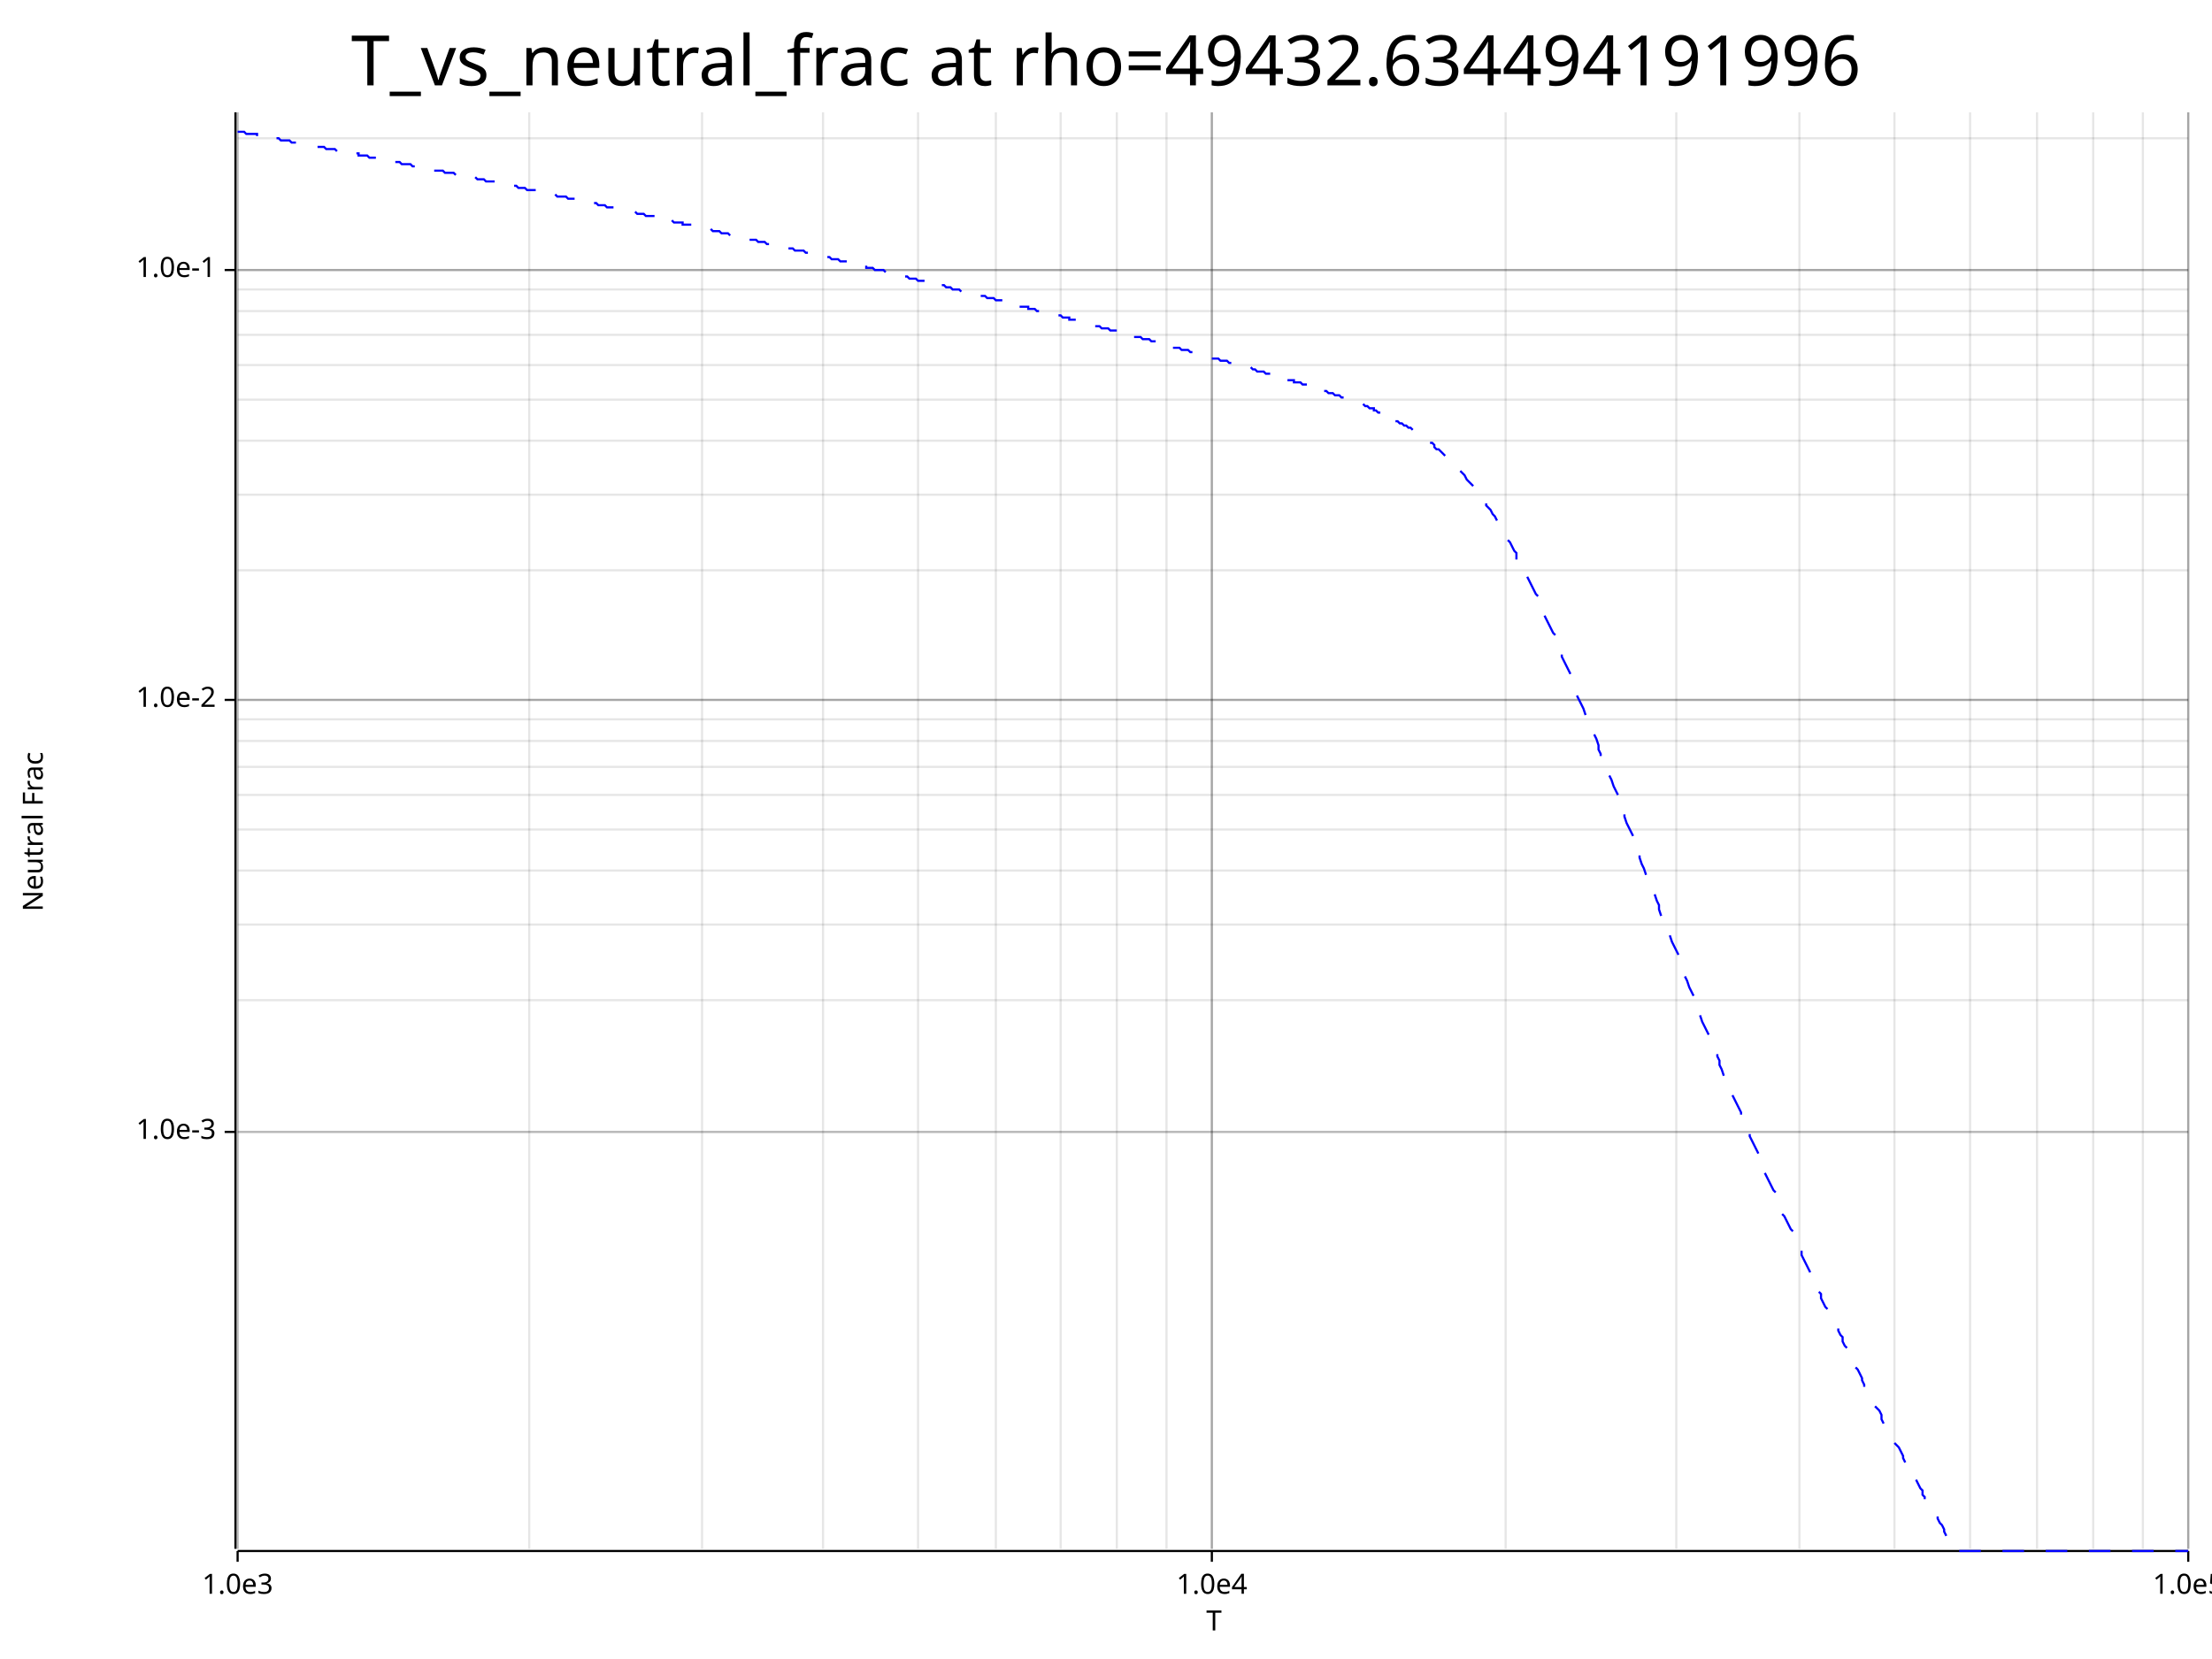
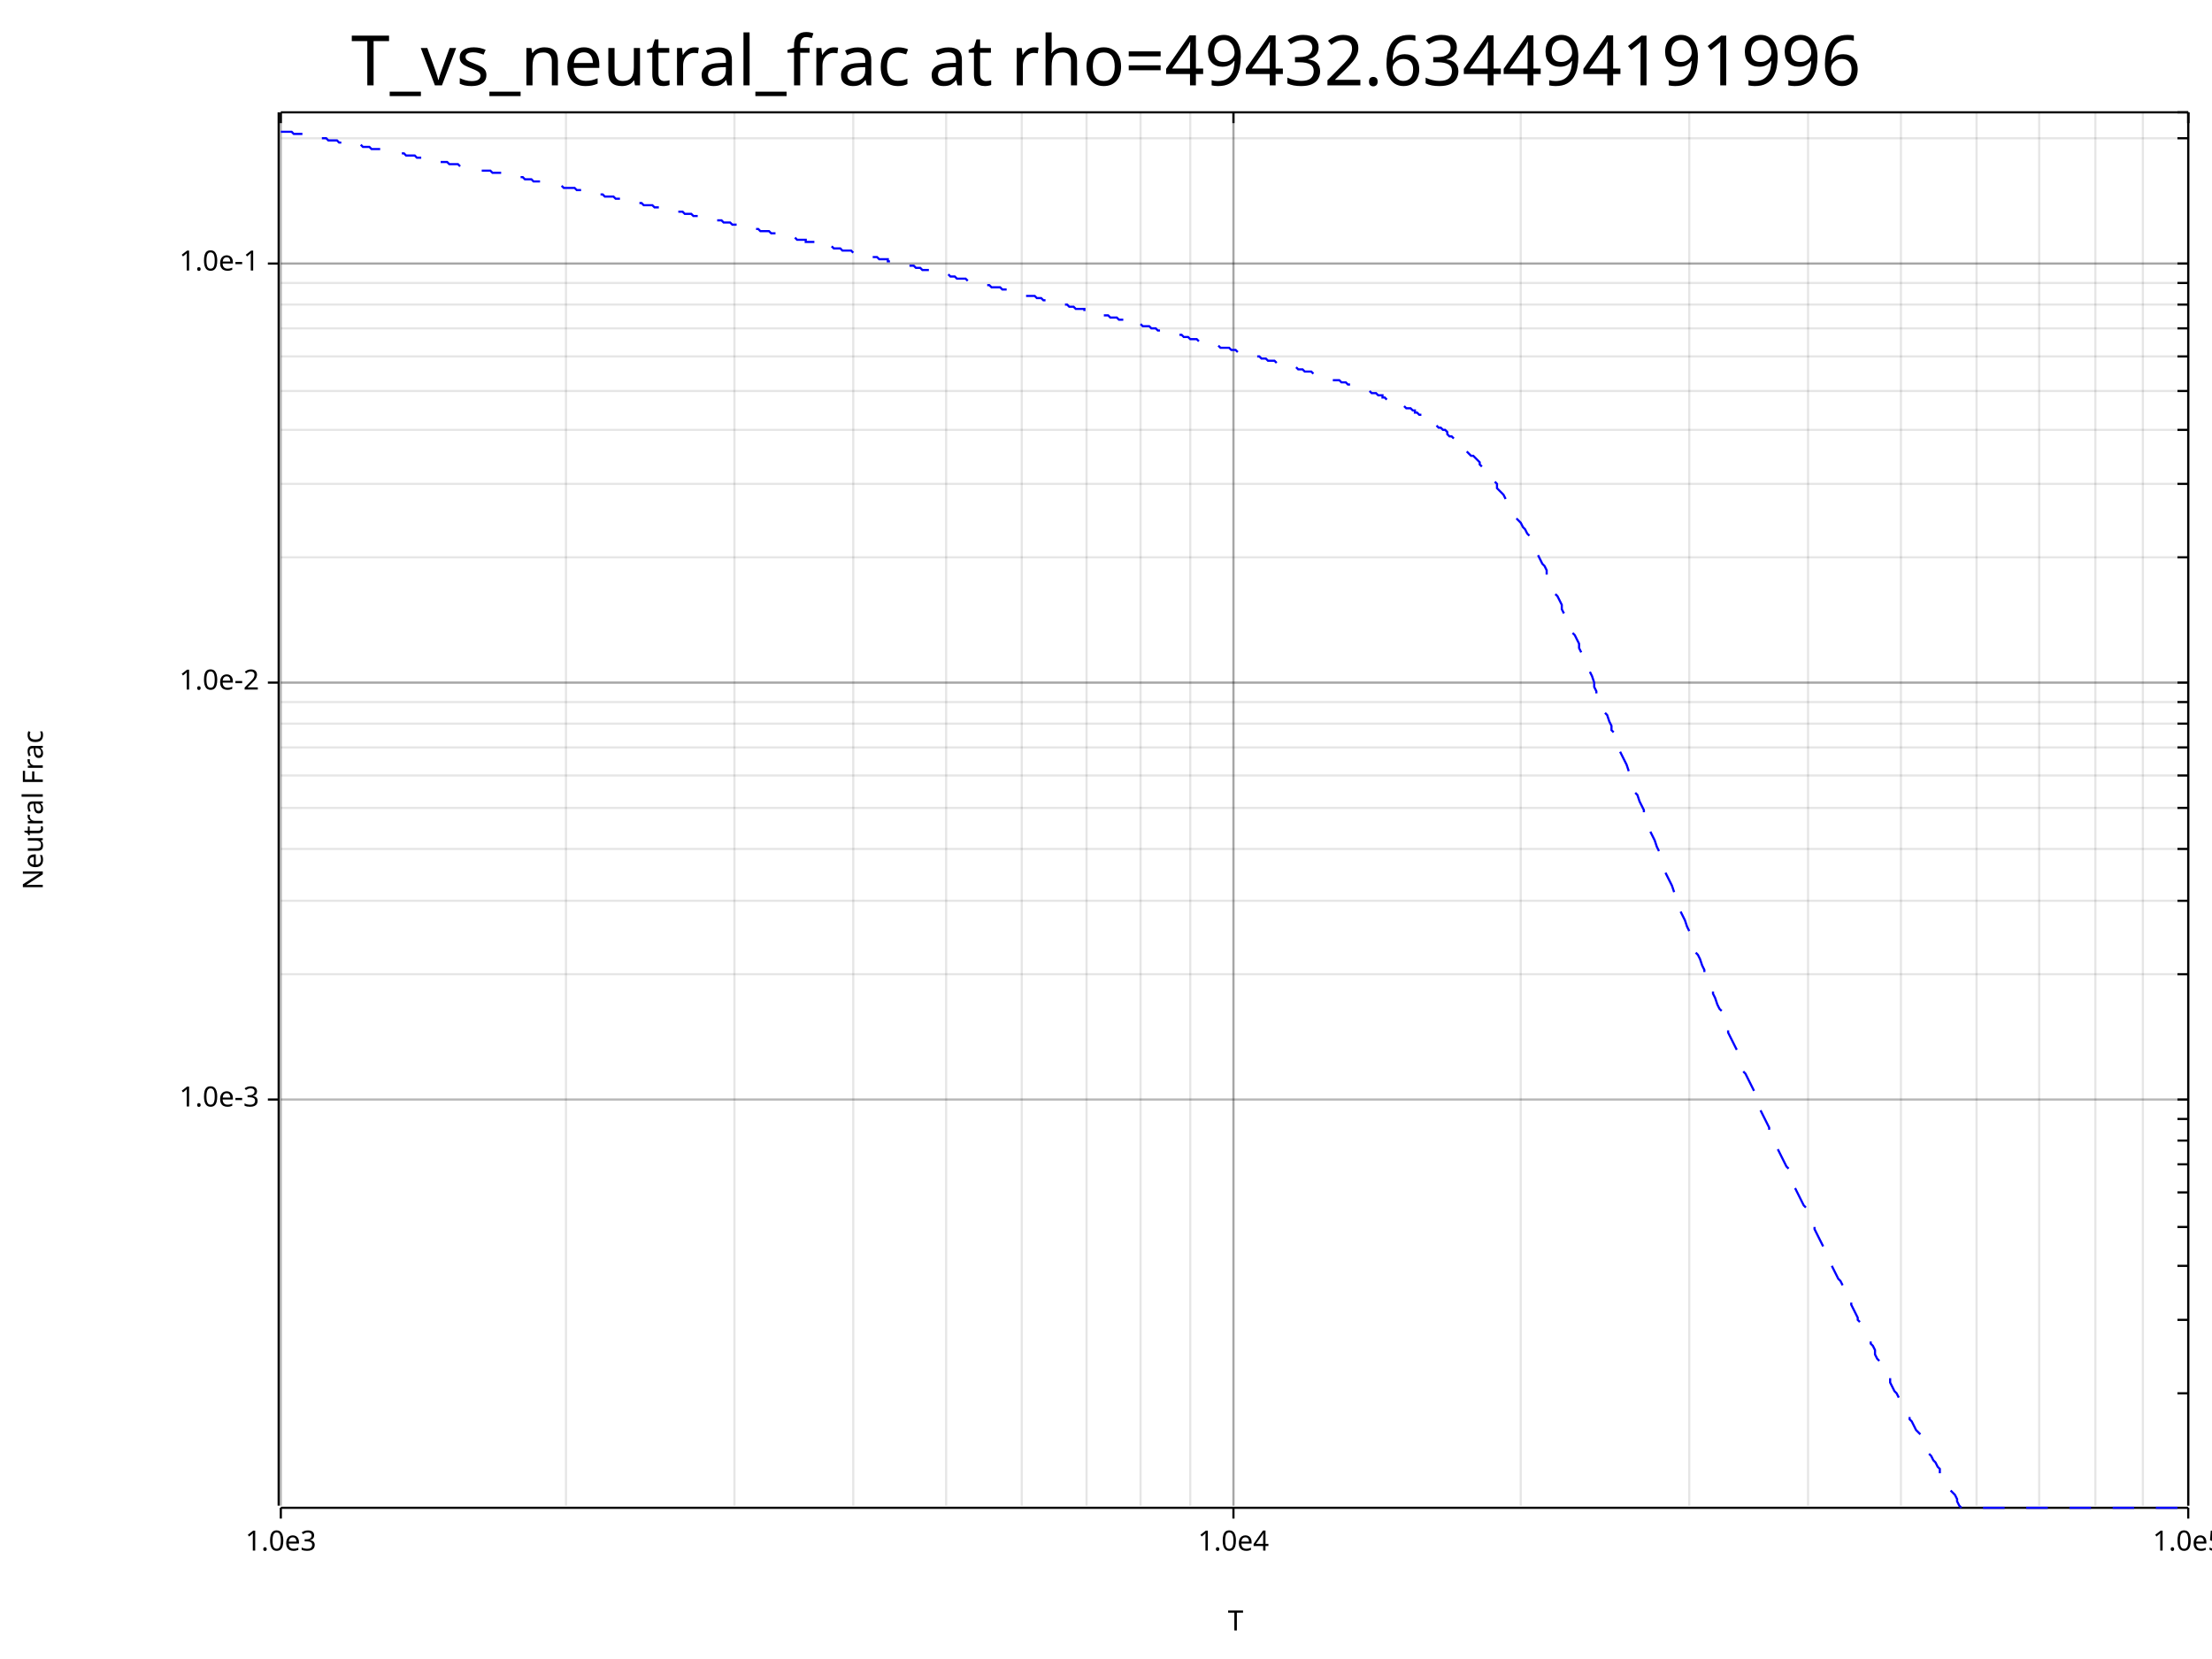
<svg xmlns="http://www.w3.org/2000/svg" width="1024" height="768" viewBox="0 0 1024 768">
  <rect x="0" y="0" width="1024" height="768" opacity="1" fill="#FFFFFF" stroke="none" />
  <text x="512" y="15" dy="0.76em" text-anchor="middle" font-family="sans-serif" font-size="32.258" opacity="1" fill="#000000">
T_vs_neutral_frac at rho=49432.634494191996
</text>
-   <line opacity="0.1" stroke="#000000" stroke-width="1" x1="110" y1="717" x2="110" y2="52" />
-   <line opacity="0.1" stroke="#000000" stroke-width="1" x1="245" y1="717" x2="245" y2="52" />
-   <line opacity="0.1" stroke="#000000" stroke-width="1" x1="325" y1="717" x2="325" y2="52" />
-   <line opacity="0.1" stroke="#000000" stroke-width="1" x1="381" y1="717" x2="381" y2="52" />
-   <line opacity="0.1" stroke="#000000" stroke-width="1" x1="425" y1="717" x2="425" y2="52" />
-   <line opacity="0.1" stroke="#000000" stroke-width="1" x1="461" y1="717" x2="461" y2="52" />
-   <line opacity="0.1" stroke="#000000" stroke-width="1" x1="491" y1="717" x2="491" y2="52" />
-   <line opacity="0.1" stroke="#000000" stroke-width="1" x1="517" y1="717" x2="517" y2="52" />
-   <line opacity="0.1" stroke="#000000" stroke-width="1" x1="540" y1="717" x2="540" y2="52" />
-   <line opacity="0.1" stroke="#000000" stroke-width="1" x1="561" y1="717" x2="561" y2="52" />
-   <line opacity="0.1" stroke="#000000" stroke-width="1" x1="561" y1="717" x2="561" y2="52" />
-   <line opacity="0.1" stroke="#000000" stroke-width="1" x1="697" y1="717" x2="697" y2="52" />
-   <line opacity="0.1" stroke="#000000" stroke-width="1" x1="776" y1="717" x2="776" y2="52" />
-   <line opacity="0.1" stroke="#000000" stroke-width="1" x1="833" y1="717" x2="833" y2="52" />
-   <line opacity="0.1" stroke="#000000" stroke-width="1" x1="877" y1="717" x2="877" y2="52" />
-   <line opacity="0.1" stroke="#000000" stroke-width="1" x1="912" y1="717" x2="912" y2="52" />
-   <line opacity="0.1" stroke="#000000" stroke-width="1" x1="943" y1="717" x2="943" y2="52" />
-   <line opacity="0.1" stroke="#000000" stroke-width="1" x1="969" y1="717" x2="969" y2="52" />
-   <line opacity="0.1" stroke="#000000" stroke-width="1" x1="992" y1="717" x2="992" y2="52" />
-   <line opacity="0.1" stroke="#000000" stroke-width="1" x1="1013" y1="717" x2="1013" y2="52" />
-   <line opacity="0.1" stroke="#000000" stroke-width="1" x1="1013" y1="717" x2="1013" y2="52" />
-   <line opacity="0.1" stroke="#000000" stroke-width="1" x1="110" y1="524" x2="1013" y2="524" />
-   <line opacity="0.1" stroke="#000000" stroke-width="1" x1="110" y1="463" x2="1013" y2="463" />
-   <line opacity="0.1" stroke="#000000" stroke-width="1" x1="110" y1="428" x2="1013" y2="428" />
-   <line opacity="0.1" stroke="#000000" stroke-width="1" x1="110" y1="403" x2="1013" y2="403" />
-   <line opacity="0.1" stroke="#000000" stroke-width="1" x1="110" y1="384" x2="1013" y2="384" />
-   <line opacity="0.1" stroke="#000000" stroke-width="1" x1="110" y1="368" x2="1013" y2="368" />
-   <line opacity="0.1" stroke="#000000" stroke-width="1" x1="110" y1="355" x2="1013" y2="355" />
-   <line opacity="0.1" stroke="#000000" stroke-width="1" x1="110" y1="343" x2="1013" y2="343" />
-   <line opacity="0.1" stroke="#000000" stroke-width="1" x1="110" y1="333" x2="1013" y2="333" />
-   <line opacity="0.1" stroke="#000000" stroke-width="1" x1="110" y1="324" x2="1013" y2="324" />
-   <line opacity="0.1" stroke="#000000" stroke-width="1" x1="110" y1="324" x2="1013" y2="324" />
-   <line opacity="0.1" stroke="#000000" stroke-width="1" x1="110" y1="264" x2="1013" y2="264" />
-   <line opacity="0.1" stroke="#000000" stroke-width="1" x1="110" y1="229" x2="1013" y2="229" />
-   <line opacity="0.1" stroke="#000000" stroke-width="1" x1="110" y1="204" x2="1013" y2="204" />
-   <line opacity="0.1" stroke="#000000" stroke-width="1" x1="110" y1="185" x2="1013" y2="185" />
-   <line opacity="0.1" stroke="#000000" stroke-width="1" x1="110" y1="169" x2="1013" y2="169" />
-   <line opacity="0.1" stroke="#000000" stroke-width="1" x1="110" y1="155" x2="1013" y2="155" />
-   <line opacity="0.1" stroke="#000000" stroke-width="1" x1="110" y1="144" x2="1013" y2="144" />
-   <line opacity="0.1" stroke="#000000" stroke-width="1" x1="110" y1="134" x2="1013" y2="134" />
-   <line opacity="0.1" stroke="#000000" stroke-width="1" x1="110" y1="125" x2="1013" y2="125" />
-   <line opacity="0.1" stroke="#000000" stroke-width="1" x1="110" y1="125" x2="1013" y2="125" />
-   <line opacity="0.1" stroke="#000000" stroke-width="1" x1="110" y1="64" x2="1013" y2="64" />
-   <text x="10" y="385" dy="0.76em" text-anchor="middle" font-family="sans-serif" font-size="12.903" opacity="1" fill="#000000" transform="rotate(270, 10, 385)">
+   <line opacity="0.1" stroke="#000000" stroke-width="1" x1="130" y1="697" x2="130" y2="52" />
+   <line opacity="0.1" stroke="#000000" stroke-width="1" x1="262" y1="697" x2="262" y2="52" />
+   <line opacity="0.1" stroke="#000000" stroke-width="1" x1="340" y1="697" x2="340" y2="52" />
+   <line opacity="0.1" stroke="#000000" stroke-width="1" x1="395" y1="697" x2="395" y2="52" />
+   <line opacity="0.1" stroke="#000000" stroke-width="1" x1="438" y1="697" x2="438" y2="52" />
+   <line opacity="0.1" stroke="#000000" stroke-width="1" x1="473" y1="697" x2="473" y2="52" />
+   <line opacity="0.1" stroke="#000000" stroke-width="1" x1="503" y1="697" x2="503" y2="52" />
+   <line opacity="0.1" stroke="#000000" stroke-width="1" x1="528" y1="697" x2="528" y2="52" />
+   <line opacity="0.1" stroke="#000000" stroke-width="1" x1="551" y1="697" x2="551" y2="52" />
+   <line opacity="0.1" stroke="#000000" stroke-width="1" x1="571" y1="697" x2="571" y2="52" />
+   <line opacity="0.1" stroke="#000000" stroke-width="1" x1="571" y1="697" x2="571" y2="52" />
+   <line opacity="0.1" stroke="#000000" stroke-width="1" x1="704" y1="697" x2="704" y2="52" />
+   <line opacity="0.1" stroke="#000000" stroke-width="1" x1="782" y1="697" x2="782" y2="52" />
+   <line opacity="0.1" stroke="#000000" stroke-width="1" x1="837" y1="697" x2="837" y2="52" />
+   <line opacity="0.1" stroke="#000000" stroke-width="1" x1="880" y1="697" x2="880" y2="52" />
+   <line opacity="0.1" stroke="#000000" stroke-width="1" x1="915" y1="697" x2="915" y2="52" />
+   <line opacity="0.1" stroke="#000000" stroke-width="1" x1="944" y1="697" x2="944" y2="52" />
+   <line opacity="0.1" stroke="#000000" stroke-width="1" x1="970" y1="697" x2="970" y2="52" />
+   <line opacity="0.1" stroke="#000000" stroke-width="1" x1="992" y1="697" x2="992" y2="52" />
+   <line opacity="0.1" stroke="#000000" stroke-width="1" x1="1013" y1="697" x2="1013" y2="52" />
+   <line opacity="0.1" stroke="#000000" stroke-width="1" x1="1013" y1="697" x2="1013" y2="52" />
+   <line opacity="0.1" stroke="#000000" stroke-width="1" x1="130" y1="509" x2="1013" y2="509" />
+   <line opacity="0.1" stroke="#000000" stroke-width="1" x1="130" y1="451" x2="1013" y2="451" />
+   <line opacity="0.1" stroke="#000000" stroke-width="1" x1="130" y1="417" x2="1013" y2="417" />
+   <line opacity="0.1" stroke="#000000" stroke-width="1" x1="130" y1="393" x2="1013" y2="393" />
+   <line opacity="0.1" stroke="#000000" stroke-width="1" x1="130" y1="374" x2="1013" y2="374" />
+   <line opacity="0.1" stroke="#000000" stroke-width="1" x1="130" y1="359" x2="1013" y2="359" />
+   <line opacity="0.1" stroke="#000000" stroke-width="1" x1="130" y1="346" x2="1013" y2="346" />
+   <line opacity="0.1" stroke="#000000" stroke-width="1" x1="130" y1="335" x2="1013" y2="335" />
+   <line opacity="0.1" stroke="#000000" stroke-width="1" x1="130" y1="325" x2="1013" y2="325" />
+   <line opacity="0.1" stroke="#000000" stroke-width="1" x1="130" y1="316" x2="1013" y2="316" />
+   <line opacity="0.1" stroke="#000000" stroke-width="1" x1="130" y1="316" x2="1013" y2="316" />
+   <line opacity="0.1" stroke="#000000" stroke-width="1" x1="130" y1="258" x2="1013" y2="258" />
+   <line opacity="0.1" stroke="#000000" stroke-width="1" x1="130" y1="224" x2="1013" y2="224" />
+   <line opacity="0.1" stroke="#000000" stroke-width="1" x1="130" y1="199" x2="1013" y2="199" />
+   <line opacity="0.1" stroke="#000000" stroke-width="1" x1="130" y1="181" x2="1013" y2="181" />
+   <line opacity="0.1" stroke="#000000" stroke-width="1" x1="130" y1="165" x2="1013" y2="165" />
+   <line opacity="0.1" stroke="#000000" stroke-width="1" x1="130" y1="152" x2="1013" y2="152" />
+   <line opacity="0.1" stroke="#000000" stroke-width="1" x1="130" y1="141" x2="1013" y2="141" />
+   <line opacity="0.1" stroke="#000000" stroke-width="1" x1="130" y1="131" x2="1013" y2="131" />
+   <line opacity="0.1" stroke="#000000" stroke-width="1" x1="130" y1="122" x2="1013" y2="122" />
+   <line opacity="0.1" stroke="#000000" stroke-width="1" x1="130" y1="122" x2="1013" y2="122" />
+   <line opacity="0.1" stroke="#000000" stroke-width="1" x1="130" y1="64" x2="1013" y2="64" />
+   <text x="10" y="375" dy="0.76em" text-anchor="middle" font-family="sans-serif" font-size="12.903" opacity="1" fill="#000000" transform="rotate(270, 10, 375)">
Neutral Frac
</text>
-   <text x="562" y="758" dy="-0.5ex" text-anchor="middle" font-family="sans-serif" font-size="12.903" opacity="1" fill="#000000">
+   <text x="572" y="758" dy="-0.5ex" text-anchor="middle" font-family="sans-serif" font-size="12.903" opacity="1" fill="#000000">
T
</text>
-   <line opacity="0.2" stroke="#000000" stroke-width="1" x1="110" y1="717" x2="110" y2="52" />
-   <line opacity="0.2" stroke="#000000" stroke-width="1" x1="561" y1="717" x2="561" y2="52" />
-   <line opacity="0.2" stroke="#000000" stroke-width="1" x1="1013" y1="717" x2="1013" y2="52" />
-   <line opacity="0.2" stroke="#000000" stroke-width="1" x1="110" y1="524" x2="1013" y2="524" />
-   <line opacity="0.2" stroke="#000000" stroke-width="1" x1="110" y1="324" x2="1013" y2="324" />
-   <line opacity="0.2" stroke="#000000" stroke-width="1" x1="110" y1="125" x2="1013" y2="125" />
-   <polyline fill="none" opacity="1" stroke="#000000" stroke-width="1" points="109,52 109,717 " />
-   <text x="100" y="524" dy="0.5ex" text-anchor="end" font-family="sans-serif" font-size="12.903" opacity="1" fill="#000000">
+   <line opacity="0.2" stroke="#000000" stroke-width="1" x1="130" y1="697" x2="130" y2="52" />
+   <line opacity="0.2" stroke="#000000" stroke-width="1" x1="571" y1="697" x2="571" y2="52" />
+   <line opacity="0.2" stroke="#000000" stroke-width="1" x1="1013" y1="697" x2="1013" y2="52" />
+   <line opacity="0.2" stroke="#000000" stroke-width="1" x1="130" y1="509" x2="1013" y2="509" />
+   <line opacity="0.2" stroke="#000000" stroke-width="1" x1="130" y1="316" x2="1013" y2="316" />
+   <line opacity="0.2" stroke="#000000" stroke-width="1" x1="130" y1="122" x2="1013" y2="122" />
+   <polyline fill="none" opacity="1" stroke="#000000" stroke-width="1" points="129,52 129,697 " />
+   <text x="120" y="509" dy="0.5ex" text-anchor="end" font-family="sans-serif" font-size="12.903" opacity="1" fill="#000000">
1.0e-3
</text>
-   <polyline fill="none" opacity="1" stroke="#000000" stroke-width="1" points="104,524 109,524 " />
-   <text x="100" y="324" dy="0.5ex" text-anchor="end" font-family="sans-serif" font-size="12.903" opacity="1" fill="#000000">
+   <polyline fill="none" opacity="1" stroke="#000000" stroke-width="1" points="124,509 129,509 " />
+   <text x="120" y="316" dy="0.5ex" text-anchor="end" font-family="sans-serif" font-size="12.903" opacity="1" fill="#000000">
1.0e-2
</text>
-   <polyline fill="none" opacity="1" stroke="#000000" stroke-width="1" points="104,324 109,324 " />
-   <text x="100" y="125" dy="0.5ex" text-anchor="end" font-family="sans-serif" font-size="12.903" opacity="1" fill="#000000">
+   <polyline fill="none" opacity="1" stroke="#000000" stroke-width="1" points="124,316 129,316 " />
+   <text x="120" y="122" dy="0.5ex" text-anchor="end" font-family="sans-serif" font-size="12.903" opacity="1" fill="#000000">
1.0e-1
</text>
-   <polyline fill="none" opacity="1" stroke="#000000" stroke-width="1" points="104,125 109,125 " />
-   <polyline fill="none" opacity="1" stroke="#000000" stroke-width="1" points="110,718 1013,718 " />
-   <text x="110" y="728" dy="0.76em" text-anchor="middle" font-family="sans-serif" font-size="12.903" opacity="1" fill="#000000">
+   <polyline fill="none" opacity="1" stroke="#000000" stroke-width="1" points="124,122 129,122 " />
+   <polyline fill="none" opacity="1" stroke="#000000" stroke-width="1" points="130,698 1013,698 " />
+   <text x="130" y="708" dy="0.76em" text-anchor="middle" font-family="sans-serif" font-size="12.903" opacity="1" fill="#000000">
1.0e3
</text>
-   <polyline fill="none" opacity="1" stroke="#000000" stroke-width="1" points="110,718 110,723 " />
-   <text x="561" y="728" dy="0.76em" text-anchor="middle" font-family="sans-serif" font-size="12.903" opacity="1" fill="#000000">
+   <polyline fill="none" opacity="1" stroke="#000000" stroke-width="1" points="130,698 130,703 " />
+   <text x="571" y="708" dy="0.76em" text-anchor="middle" font-family="sans-serif" font-size="12.903" opacity="1" fill="#000000">
1.0e4
</text>
-   <polyline fill="none" opacity="1" stroke="#000000" stroke-width="1" points="561,718 561,723 " />
-   <text x="1013" y="728" dy="0.76em" text-anchor="middle" font-family="sans-serif" font-size="12.903" opacity="1" fill="#000000">
+   <polyline fill="none" opacity="1" stroke="#000000" stroke-width="1" points="571,698 571,703 " />
+   <text x="1013" y="708" dy="0.76em" text-anchor="middle" font-family="sans-serif" font-size="12.903" opacity="1" fill="#000000">
1.0e5
</text>
-   <polyline fill="none" opacity="1" stroke="#000000" stroke-width="1" points="1013,718 1013,723 " />
-   <polyline fill="none" opacity="1" stroke="#0000FF" stroke-width="1" points="110,61 111,61 112,61 113,61 114,62 115,62 116,62 117,62 118,62 119,62 119,63 " />
-   <polyline fill="none" opacity="1" stroke="#0000FF" stroke-width="1" points="128,64 129,64 130,65 131,65 132,65 133,65 134,65 135,66 136,66 137,66 137,66 " />
-   <polyline fill="none" opacity="1" stroke="#0000FF" stroke-width="1" points="147,68 147,68 148,68 149,68 150,68 151,69 152,69 153,69 154,69 155,69 156,70 " />
-   <polyline fill="none" opacity="1" stroke="#0000FF" stroke-width="1" points="165,71 166,71 166,72 167,72 168,72 169,72 170,72 171,73 172,73 173,73 174,73 " />
-   <polyline fill="none" opacity="1" stroke="#0000FF" stroke-width="1" points="183,75 184,75 185,75 186,76 187,76 188,76 189,76 190,76 191,77 192,77 192,77 " />
-   <polyline fill="none" opacity="1" stroke="#0000FF" stroke-width="1" points="201,79 202,79 203,79 204,79 205,79 206,80 207,80 208,80 209,80 210,80 211,81 " />
-   <polyline fill="none" opacity="1" stroke="#0000FF" stroke-width="1" points="220,82 221,83 222,83 223,83 224,83 225,84 226,84 227,84 228,84 229,84 229,84 " />
-   <polyline fill="none" opacity="1" stroke="#0000FF" stroke-width="1" points="238,86 239,86 240,87 241,87 242,87 243,87 244,88 245,88 246,88 247,88 248,88 " />
-   <polyline fill="none" opacity="1" stroke="#0000FF" stroke-width="1" points="257,90 257,90 258,91 259,91 260,91 261,91 262,91 263,92 264,92 265,92 266,92 " />
-   <polyline fill="none" opacity="1" stroke="#0000FF" stroke-width="1" points="275,94 276,94 277,95 278,95 279,95 280,95 281,96 282,96 283,96 284,96 284,96 " />
-   <polyline fill="none" opacity="1" stroke="#0000FF" stroke-width="1" points="294,98 294,98 295,99 296,99 297,99 298,99 299,100 300,100 301,100 302,100 303,100 " />
-   <polyline fill="none" opacity="1" stroke="#0000FF" stroke-width="1" points="311,102 312,103 313,103 314,103 315,103 316,103 316,104 317,104 318,104 319,104 320,104 " />
-   <polyline fill="none" opacity="1" stroke="#0000FF" stroke-width="1" points="329,106 330,107 331,107 332,107 333,107 334,108 335,108 336,108 337,108 338,109 " />
-   <polyline fill="none" opacity="1" stroke="#0000FF" stroke-width="1" points="347,111 347,111 348,111 349,111 350,111 351,112 352,112 353,112 354,112 355,113 356,113 356,113 " />
-   <polyline fill="none" opacity="1" stroke="#0000FF" stroke-width="1" points="365,115 365,115 366,115 367,115 368,116 369,116 370,116 371,116 372,116 373,117 374,117 " />
-   <polyline fill="none" opacity="1" stroke="#0000FF" stroke-width="1" points="383,119 384,119 385,120 386,120 387,120 388,120 389,121 390,121 391,121 392,121 392,121 " />
-   <polyline fill="none" opacity="1" stroke="#0000FF" stroke-width="1" points="401,123 401,124 402,124 403,124 404,124 405,125 406,125 407,125 408,125 409,125 410,126 " />
-   <polyline fill="none" opacity="1" stroke="#0000FF" stroke-width="1" points="419,128 419,128 420,128 421,129 422,129 423,129 424,129 425,130 426,130 427,130 428,130 " />
-   <polyline fill="none" opacity="1" stroke="#0000FF" stroke-width="1" points="436,132 437,132 438,133 439,133 440,133 441,134 442,134 443,134 444,134 445,135 445,135 " />
-   <polyline fill="none" opacity="1" stroke="#0000FF" stroke-width="1" points="454,137 455,137 456,137 457,138 458,138 459,138 460,138 461,139 462,139 463,139 464,139 " />
-   <polyline fill="none" opacity="1" stroke="#0000FF" stroke-width="1" points="472,142 473,142 474,142 475,142 476,142 476,143 477,143 478,143 479,143 480,144 481,144 " />
-   <polyline fill="none" opacity="1" stroke="#0000FF" stroke-width="1" points="490,146 491,146 492,147 493,147 494,147 495,147 495,148 496,148 497,148 498,148 498,148 " />
-   <polyline fill="none" opacity="1" stroke="#0000FF" stroke-width="1" points="507,151 508,151 509,151 510,152 511,152 512,152 513,152 514,153 515,153 516,153 517,153 " />
-   <polyline fill="none" opacity="1" stroke="#0000FF" stroke-width="1" points="525,156 526,156 527,156 528,156 529,157 530,157 531,157 532,157 533,158 534,158 535,158 " />
-   <polyline fill="none" opacity="1" stroke="#0000FF" stroke-width="1" points="543,161 544,161 545,161 546,161 547,162 548,162 549,162 550,162 551,163 552,163 552,163 " />
-   <polyline fill="none" opacity="1" stroke="#0000FF" stroke-width="1" points="561,166 561,166 562,166 563,166 564,166 565,167 566,167 567,167 568,167 569,168 570,168 " />
-   <polyline fill="none" opacity="1" stroke="#0000FF" stroke-width="1" points="579,170 579,170 580,171 581,171 582,172 583,172 584,172 585,172 586,173 587,173 588,173 " />
-   <polyline fill="none" opacity="1" stroke="#0000FF" stroke-width="1" points="596,176 596,176 597,176 598,176 599,176 599,177 600,177 601,177 602,177 603,178 604,178 605,178 " />
-   <polyline fill="none" opacity="1" stroke="#0000FF" stroke-width="1" points="613,181 614,181 615,182 616,182 617,182 618,183 619,183 620,183 621,184 622,184 622,184 " />
-   <polyline fill="none" opacity="1" stroke="#0000FF" stroke-width="1" points="631,187 631,187 632,188 633,188 634,189 635,189 636,189 636,190 637,190 638,191 639,191 " />
-   <polyline fill="none" opacity="1" stroke="#0000FF" stroke-width="1" points="646,195 647,195 648,196 649,196 650,197 651,197 652,198 653,198 654,199 654,199 " />
-   <polyline fill="none" opacity="1" stroke="#0000FF" stroke-width="1" points="662,205 663,205 664,206 664,207 665,208 666,208 667,209 668,210 669,211 669,211 " />
-   <polyline fill="none" opacity="1" stroke="#0000FF" stroke-width="1" points="676,218 676,218 677,219 678,220 679,222 680,223 681,224 682,225 682,225 " />
-   <polyline fill="none" opacity="1" stroke="#0000FF" stroke-width="1" points="688,233 688,234 689,235 690,236 691,238 692,239 693,241 693,241 " />
-   <polyline fill="none" opacity="1" stroke="#0000FF" stroke-width="1" points="698,250 698,250 699,251 700,253 701,255 702,256 702,258 702,259 " />
-   <polyline fill="none" opacity="1" stroke="#0000FF" stroke-width="1" points="707,267 708,269 709,271 710,273 711,275 712,276 " />
-   <polyline fill="none" opacity="1" stroke="#0000FF" stroke-width="1" points="715,285 716,287 717,289 718,291 719,293 720,294 " />
-   <polyline fill="none" opacity="1" stroke="#0000FF" stroke-width="1" points="723,303 723,304 724,306 725,308 726,310 727,312 727,312 " />
-   <polyline fill="none" opacity="1" stroke="#0000FF" stroke-width="1" points="730,322 731,324 732,326 733,328 734,331 734,331 " />
-   <polyline fill="none" opacity="1" stroke="#0000FF" stroke-width="1" points="738,340 739,342 740,345 740,347 741,349 741,350 " />
-   <polyline fill="none" opacity="1" stroke="#0000FF" stroke-width="1" points="745,359 745,359 746,361 747,364 748,366 749,368 " />
-   <polyline fill="none" opacity="1" stroke="#0000FF" stroke-width="1" points="752,377 752,378 753,381 754,383 755,385 756,387 " />
-   <polyline fill="none" opacity="1" stroke="#0000FF" stroke-width="1" points="759,396 759,397 760,400 761,402 762,405 762,405 " />
-   <polyline fill="none" opacity="1" stroke="#0000FF" stroke-width="1" points="766,414 767,417 768,419 768,421 769,424 " />
-   <polyline fill="none" opacity="1" stroke="#0000FF" stroke-width="1" points="773,433 773,433 774,436 775,438 776,440 777,442 " />
-   <polyline fill="none" opacity="1" stroke="#0000FF" stroke-width="1" points="780,452 780,452 781,454 782,457 783,459 784,461 " />
-   <polyline fill="none" opacity="1" stroke="#0000FF" stroke-width="1" points="787,470 788,473 789,475 790,477 791,479 " />
-   <polyline fill="none" opacity="1" stroke="#0000FF" stroke-width="1" points="795,488 795,489 796,491 796,493 797,495 798,498 " />
-   <polyline fill="none" opacity="1" stroke="#0000FF" stroke-width="1" points="802,507 803,509 804,511 805,513 806,515 806,516 " />
-   <polyline fill="none" opacity="1" stroke="#0000FF" stroke-width="1" points="810,525 810,526 811,528 812,530 813,532 814,534 814,534 " />
-   <polyline fill="none" opacity="1" stroke="#0000FF" stroke-width="1" points="817,543 818,545 819,547 820,549 821,551 822,552 " />
-   <polyline fill="none" opacity="1" stroke="#0000FF" stroke-width="1" points="825,562 826,563 827,565 828,567 829,569 830,570 " />
-   <polyline fill="none" opacity="1" stroke="#0000FF" stroke-width="1" points="834,579 834,581 835,583 836,585 837,587 838,589 " />
-   <polyline fill="none" opacity="1" stroke="#0000FF" stroke-width="1" points="842,598 843,599 843,601 844,603 845,605 846,606 846,606 " />
-   <polyline fill="none" opacity="1" stroke="#0000FF" stroke-width="1" points="851,615 851,616 852,618 853,619 853,621 854,623 855,624 " />
-   <polyline fill="none" opacity="1" stroke="#0000FF" stroke-width="1" points="859,633 860,634 861,636 862,638 862,639 863,641 863,642 " />
-   <polyline fill="none" opacity="1" stroke="#0000FF" stroke-width="1" points="868,651 869,652 870,653 871,655 871,657 872,659 872,659 " />
-   <polyline fill="none" opacity="1" stroke="#0000FF" stroke-width="1" points="877,668 878,669 879,670 880,672 881,674 881,675 882,677 " />
-   <polyline fill="none" opacity="1" stroke="#0000FF" stroke-width="1" points="887,685 888,687 889,689 890,690 890,692 891,693 891,694 " />
-   <polyline fill="none" opacity="1" stroke="#0000FF" stroke-width="1" points="897,702 897,703 898,705 899,706 900,708 900,709 901,711 " />
-   <polyline fill="none" opacity="1" stroke="#0000FF" stroke-width="1" points="907,718 908,718 909,718 910,718 911,718 912,718 913,718 914,718 915,718 916,718 917,718 917,718 " />
-   <polyline fill="none" opacity="1" stroke="#0000FF" stroke-width="1" points="927,718 928,718 929,718 930,718 931,718 932,718 933,718 934,718 935,718 936,718 937,718 937,718 " />
-   <polyline fill="none" opacity="1" stroke="#0000FF" stroke-width="1" points="947,718 948,718 949,718 950,718 951,718 952,718 953,718 954,718 955,718 956,718 957,718 957,718 " />
-   <polyline fill="none" opacity="1" stroke="#0000FF" stroke-width="1" points="967,718 968,718 969,718 970,718 971,718 972,718 973,718 974,718 975,718 976,718 977,718 977,718 " />
-   <polyline fill="none" opacity="1" stroke="#0000FF" stroke-width="1" points="987,718 988,718 989,718 990,718 991,718 992,718 993,718 994,718 995,718 996,718 997,718 997,718 " />
-   <polyline fill="none" opacity="1" stroke="#0000FF" stroke-width="1" points="1007,718 1008,718 1009,718 1010,718 1011,718 1012,718 1013,718 " />
+   <polyline fill="none" opacity="1" stroke="#000000" stroke-width="1" points="1013,698 1013,703 " />
+   <polyline fill="none" opacity="1" stroke="#0000FF" stroke-width="1" points="130,61 131,61 132,61 133,61 134,61 135,61 136,62 137,62 138,62 139,62 140,62 " />
+   <polyline fill="none" opacity="1" stroke="#0000FF" stroke-width="1" points="149,64 149,64 150,64 151,64 152,65 153,65 154,65 155,65 156,65 157,66 158,66 " />
+   <polyline fill="none" opacity="1" stroke="#0000FF" stroke-width="1" points="167,67 168,68 169,68 170,68 171,68 172,69 173,69 174,69 175,69 176,69 176,69 " />
+   <polyline fill="none" opacity="1" stroke="#0000FF" stroke-width="1" points="186,71 186,71 187,71 188,72 189,72 190,72 191,72 192,72 193,73 194,73 195,73 195,73 " />
+   <polyline fill="none" opacity="1" stroke="#0000FF" stroke-width="1" points="204,75 205,75 206,75 207,75 208,76 209,76 210,76 211,76 212,76 213,77 213,77 " />
+   <polyline fill="none" opacity="1" stroke="#0000FF" stroke-width="1" points="223,79 223,79 224,79 225,79 226,79 227,79 228,80 229,80 230,80 231,80 232,80 232,80 " />
+   <polyline fill="none" opacity="1" stroke="#0000FF" stroke-width="1" points="241,82 242,82 243,83 244,83 245,83 246,83 247,84 248,84 249,84 250,84 250,84 " />
+   <polyline fill="none" opacity="1" stroke="#0000FF" stroke-width="1" points="260,86 260,86 261,87 262,87 263,87 264,87 265,87 266,87 267,88 268,88 269,88 " />
+   <polyline fill="none" opacity="1" stroke="#0000FF" stroke-width="1" points="278,90 278,90 279,90 280,91 281,91 282,91 283,91 284,91 285,92 286,92 287,92 287,92 " />
+   <polyline fill="none" opacity="1" stroke="#0000FF" stroke-width="1" points="296,94 296,94 297,94 298,95 299,95 300,95 301,95 302,95 303,96 304,96 305,96 " />
+   <polyline fill="none" opacity="1" stroke="#0000FF" stroke-width="1" points="314,98 314,98 315,98 316,98 317,99 318,99 319,99 320,99 321,100 322,100 323,100 " />
+   <polyline fill="none" opacity="1" stroke="#0000FF" stroke-width="1" points="332,102 332,102 333,102 334,102 335,103 336,103 337,103 338,103 339,104 340,104 341,104 341,104 " />
+   <polyline fill="none" opacity="1" stroke="#0000FF" stroke-width="1" points="350,106 350,106 351,106 352,107 353,107 354,107 355,107 356,107 357,108 358,108 359,108 " />
+   <polyline fill="none" opacity="1" stroke="#0000FF" stroke-width="1" points="368,110 368,110 369,111 370,111 371,111 372,111 373,111 373,112 374,112 375,112 376,112 377,112 " />
+   <polyline fill="none" opacity="1" stroke="#0000FF" stroke-width="1" points="385,114 386,115 387,115 388,115 389,115 390,116 391,116 392,116 393,116 394,116 395,117 " />
+   <polyline fill="none" opacity="1" stroke="#0000FF" stroke-width="1" points="404,119 404,119 405,119 406,119 407,120 408,120 409,120 410,120 411,120 411,121 412,121 412,121 " />
+   <polyline fill="none" opacity="1" stroke="#0000FF" stroke-width="1" points="421,123 421,123 422,123 423,123 424,124 425,124 426,124 427,125 428,125 429,125 430,125 " />
+   <polyline fill="none" opacity="1" stroke="#0000FF" stroke-width="1" points="439,127 440,128 441,128 442,128 443,129 444,129 445,129 446,129 447,129 448,130 " />
+   <polyline fill="none" opacity="1" stroke="#0000FF" stroke-width="1" points="457,132 458,132 459,133 460,133 461,133 462,133 463,133 464,134 465,134 466,134 466,134 " />
+   <polyline fill="none" opacity="1" stroke="#0000FF" stroke-width="1" points="475,137 476,137 477,137 478,137 479,137 480,138 481,138 482,138 483,139 484,139 484,139 " />
+   <polyline fill="none" opacity="1" stroke="#0000FF" stroke-width="1" points="493,141 494,141 495,142 496,142 497,142 498,143 499,143 500,143 501,143 502,143 502,144 " />
+   <polyline fill="none" opacity="1" stroke="#0000FF" stroke-width="1" points="511,146 511,146 512,146 513,146 514,147 515,147 516,147 517,147 518,148 519,148 520,148 " />
+   <polyline fill="none" opacity="1" stroke="#0000FF" stroke-width="1" points="528,150 529,151 530,151 531,151 532,151 533,152 534,152 535,152 536,153 537,153 537,153 " />
+   <polyline fill="none" opacity="1" stroke="#0000FF" stroke-width="1" points="546,155 547,155 548,156 549,156 550,156 551,157 552,157 553,157 554,157 555,158 555,158 " />
+   <polyline fill="none" opacity="1" stroke="#0000FF" stroke-width="1" points="564,160 565,161 566,161 567,161 568,161 569,161 570,162 571,162 572,162 573,163 573,163 " />
+   <polyline fill="none" opacity="1" stroke="#0000FF" stroke-width="1" points="582,165 583,165 584,166 585,166 586,166 587,167 588,167 589,167 590,167 591,168 " />
+   <polyline fill="none" opacity="1" stroke="#0000FF" stroke-width="1" points="600,170 600,170 601,171 602,171 603,171 604,172 605,172 606,172 607,172 608,173 608,173 " />
+   <polyline fill="none" opacity="1" stroke="#0000FF" stroke-width="1" points="617,176 617,176 618,176 619,176 620,176 621,177 622,177 623,177 624,178 625,178 625,178 " />
+   <polyline fill="none" opacity="1" stroke="#0000FF" stroke-width="1" points="634,181 634,181 635,182 636,182 637,182 638,183 639,183 640,183 640,184 641,184 642,185 " />
+   <polyline fill="none" opacity="1" stroke="#0000FF" stroke-width="1" points="650,188 650,188 651,189 652,189 653,189 654,190 655,190 655,191 656,191 657,192 658,192 " />
+   <polyline fill="none" opacity="1" stroke="#0000FF" stroke-width="1" points="665,197 666,198 667,198 668,199 669,199 670,200 670,201 671,202 672,202 673,203 " />
+   <polyline fill="none" opacity="1" stroke="#0000FF" stroke-width="1" points="679,209 680,210 681,211 682,211 683,212 684,213 685,214 685,215 686,216 " />
+   <polyline fill="none" opacity="1" stroke="#0000FF" stroke-width="1" points="692,223 693,224 693,226 694,227 695,228 696,229 697,231 697,231 " />
+   <polyline fill="none" opacity="1" stroke="#0000FF" stroke-width="1" points="702,240 703,241 704,242 705,244 706,245 707,247 708,248 " />
+   <polyline fill="none" opacity="1" stroke="#0000FF" stroke-width="1" points="712,257 713,259 714,261 715,262 716,264 716,266 " />
+   <polyline fill="none" opacity="1" stroke="#0000FF" stroke-width="1" points="720,275 721,276 722,278 723,280 723,282 724,284 724,284 " />
+   <polyline fill="none" opacity="1" stroke="#0000FF" stroke-width="1" points="728,293 729,294 730,296 731,298 731,300 732,302 732,302 " />
+   <polyline fill="none" opacity="1" stroke="#0000FF" stroke-width="1" points="736,311 737,313 738,316 738,318 739,320 739,321 " />
+   <polyline fill="none" opacity="1" stroke="#0000FF" stroke-width="1" points="743,330 744,331 745,334 746,336 746,338 747,339 " />
+   <polyline fill="none" opacity="1" stroke="#0000FF" stroke-width="1" points="750,348 751,350 752,352 753,354 754,357 754,357 " />
+   <polyline fill="none" opacity="1" stroke="#0000FF" stroke-width="1" points="757,367 758,368 759,371 760,373 761,375 761,376 " />
+   <polyline fill="none" opacity="1" stroke="#0000FF" stroke-width="1" points="764,385 765,387 766,389 767,392 768,394 768,394 " />
+   <polyline fill="none" opacity="1" stroke="#0000FF" stroke-width="1" points="771,404 772,406 773,408 774,410 775,413 " />
+   <polyline fill="none" opacity="1" stroke="#0000FF" stroke-width="1" points="778,422 779,424 780,426 781,429 782,431 782,431 " />
+   <polyline fill="none" opacity="1" stroke="#0000FF" stroke-width="1" points="785,441 786,442 787,444 788,447 789,449 789,450 " />
+   <polyline fill="none" opacity="1" stroke="#0000FF" stroke-width="1" points="793,459 793,460 794,462 795,465 796,467 797,468 " />
+   <polyline fill="none" opacity="1" stroke="#0000FF" stroke-width="1" points="800,477 800,478 801,480 802,482 803,484 804,486 804,486 " />
+   <polyline fill="none" opacity="1" stroke="#0000FF" stroke-width="1" points="807,496 808,497 809,499 810,501 811,503 812,505 " />
+   <polyline fill="none" opacity="1" stroke="#0000FF" stroke-width="1" points="815,514 816,516 817,518 818,520 819,522 819,523 " />
+   <polyline fill="none" opacity="1" stroke="#0000FF" stroke-width="1" points="823,532 824,534 825,536 826,538 827,540 828,541 " />
+   <polyline fill="none" opacity="1" stroke="#0000FF" stroke-width="1" points="831,550 832,552 833,554 834,556 835,558 836,559 " />
+   <polyline fill="none" opacity="1" stroke="#0000FF" stroke-width="1" points="840,568 840,569 841,571 842,573 843,575 844,577 " />
+   <polyline fill="none" opacity="1" stroke="#0000FF" stroke-width="1" points="848,586 848,586 849,588 850,590 851,592 852,593 853,595 " />
+   <polyline fill="none" opacity="1" stroke="#0000FF" stroke-width="1" points="857,603 857,604 858,606 859,608 860,610 860,611 861,612 " />
+   <polyline fill="none" opacity="1" stroke="#0000FF" stroke-width="1" points="866,621 866,622 867,623 868,625 868,627 869,629 870,630 " />
+   <polyline fill="none" opacity="1" stroke="#0000FF" stroke-width="1" points="875,638 875,639 875,640 876,642 877,644 878,645 879,647 879,647 " />
+   <polyline fill="none" opacity="1" stroke="#0000FF" stroke-width="1" points="884,656 884,657 885,658 886,660 887,662 888,663 889,664 " />
+   <polyline fill="none" opacity="1" stroke="#0000FF" stroke-width="1" points="893,673 894,674 895,676 896,677 897,679 898,680 898,682 " />
+   <polyline fill="none" opacity="1" stroke="#0000FF" stroke-width="1" points="903,690 904,691 905,692 906,694 906,695 907,697 908,698 908,698 " />
+   <polyline fill="none" opacity="1" stroke="#0000FF" stroke-width="1" points="918,698 919,698 920,698 921,698 922,698 923,698 924,698 925,698 926,698 927,698 928,698 928,698 " />
+   <polyline fill="none" opacity="1" stroke="#0000FF" stroke-width="1" points="938,698 939,698 940,698 941,698 942,698 943,698 944,698 945,698 946,698 947,698 948,698 948,698 " />
+   <polyline fill="none" opacity="1" stroke="#0000FF" stroke-width="1" points="958,698 959,698 960,698 961,698 962,698 963,698 964,698 965,698 966,698 967,698 968,698 968,698 " />
+   <polyline fill="none" opacity="1" stroke="#0000FF" stroke-width="1" points="978,698 979,698 980,698 981,698 982,698 983,698 984,698 985,698 986,698 987,698 988,698 988,698 " />
+   <polyline fill="none" opacity="1" stroke="#0000FF" stroke-width="1" points="998,698 999,698 1000,698 1001,698 1002,698 1003,698 1004,698 1005,698 1006,698 1007,698 1008,698 1008,698 " />
+   <polyline fill="none" opacity="1" stroke="#000000" stroke-width="1" points="130,52 1013,52 " />
+   <polyline fill="none" opacity="1" stroke="#000000" stroke-width="1" points="130,52 130,57 " />
+   <polyline fill="none" opacity="1" stroke="#000000" stroke-width="1" points="571,52 571,57 " />
+   <polyline fill="none" opacity="1" stroke="#000000" stroke-width="1" points="1013,52 1013,57 " />
+   <polyline fill="none" opacity="1" stroke="#000000" stroke-width="1" points="1013,52 1013,697 " />
+   <polyline fill="none" opacity="1" stroke="#000000" stroke-width="1" points="1013,645 1008,645 " />
+   <polyline fill="none" opacity="1" stroke="#000000" stroke-width="1" points="1013,611 1008,611 " />
+   <polyline fill="none" opacity="1" stroke="#000000" stroke-width="1" points="1013,586 1008,586 " />
+   <polyline fill="none" opacity="1" stroke="#000000" stroke-width="1" points="1013,568 1008,568 " />
+   <polyline fill="none" opacity="1" stroke="#000000" stroke-width="1" points="1013,552 1008,552 " />
+   <polyline fill="none" opacity="1" stroke="#000000" stroke-width="1" points="1013,539 1008,539 " />
+   <polyline fill="none" opacity="1" stroke="#000000" stroke-width="1" points="1013,528 1008,528 " />
+   <polyline fill="none" opacity="1" stroke="#000000" stroke-width="1" points="1013,518 1008,518 " />
+   <polyline fill="none" opacity="1" stroke="#000000" stroke-width="1" points="1013,509 1008,509 " />
+   <polyline fill="none" opacity="1" stroke="#000000" stroke-width="1" points="1013,451 1008,451 " />
+   <polyline fill="none" opacity="1" stroke="#000000" stroke-width="1" points="1013,417 1008,417 " />
+   <polyline fill="none" opacity="1" stroke="#000000" stroke-width="1" points="1013,393 1008,393 " />
+   <polyline fill="none" opacity="1" stroke="#000000" stroke-width="1" points="1013,374 1008,374 " />
+   <polyline fill="none" opacity="1" stroke="#000000" stroke-width="1" points="1013,359 1008,359 " />
+   <polyline fill="none" opacity="1" stroke="#000000" stroke-width="1" points="1013,346 1008,346 " />
+   <polyline fill="none" opacity="1" stroke="#000000" stroke-width="1" points="1013,335 1008,335 " />
+   <polyline fill="none" opacity="1" stroke="#000000" stroke-width="1" points="1013,325 1008,325 " />
+   <polyline fill="none" opacity="1" stroke="#000000" stroke-width="1" points="1013,316 1008,316 " />
+   <polyline fill="none" opacity="1" stroke="#000000" stroke-width="1" points="1013,258 1008,258 " />
+   <polyline fill="none" opacity="1" stroke="#000000" stroke-width="1" points="1013,224 1008,224 " />
+   <polyline fill="none" opacity="1" stroke="#000000" stroke-width="1" points="1013,199 1008,199 " />
+   <polyline fill="none" opacity="1" stroke="#000000" stroke-width="1" points="1013,181 1008,181 " />
+   <polyline fill="none" opacity="1" stroke="#000000" stroke-width="1" points="1013,165 1008,165 " />
+   <polyline fill="none" opacity="1" stroke="#000000" stroke-width="1" points="1013,152 1008,152 " />
+   <polyline fill="none" opacity="1" stroke="#000000" stroke-width="1" points="1013,141 1008,141 " />
+   <polyline fill="none" opacity="1" stroke="#000000" stroke-width="1" points="1013,131 1008,131 " />
+   <polyline fill="none" opacity="1" stroke="#000000" stroke-width="1" points="1013,122 1008,122 " />
+   <polyline fill="none" opacity="1" stroke="#000000" stroke-width="1" points="1013,64 1008,64 " />
+   <polyline fill="none" opacity="1" stroke="#000000" stroke-width="1" points="1013,52 1008,52 " />
+   <polyline fill="none" opacity="1" stroke="#000000" stroke-width="1" points="1013,52 1013,57 " />
</svg>
